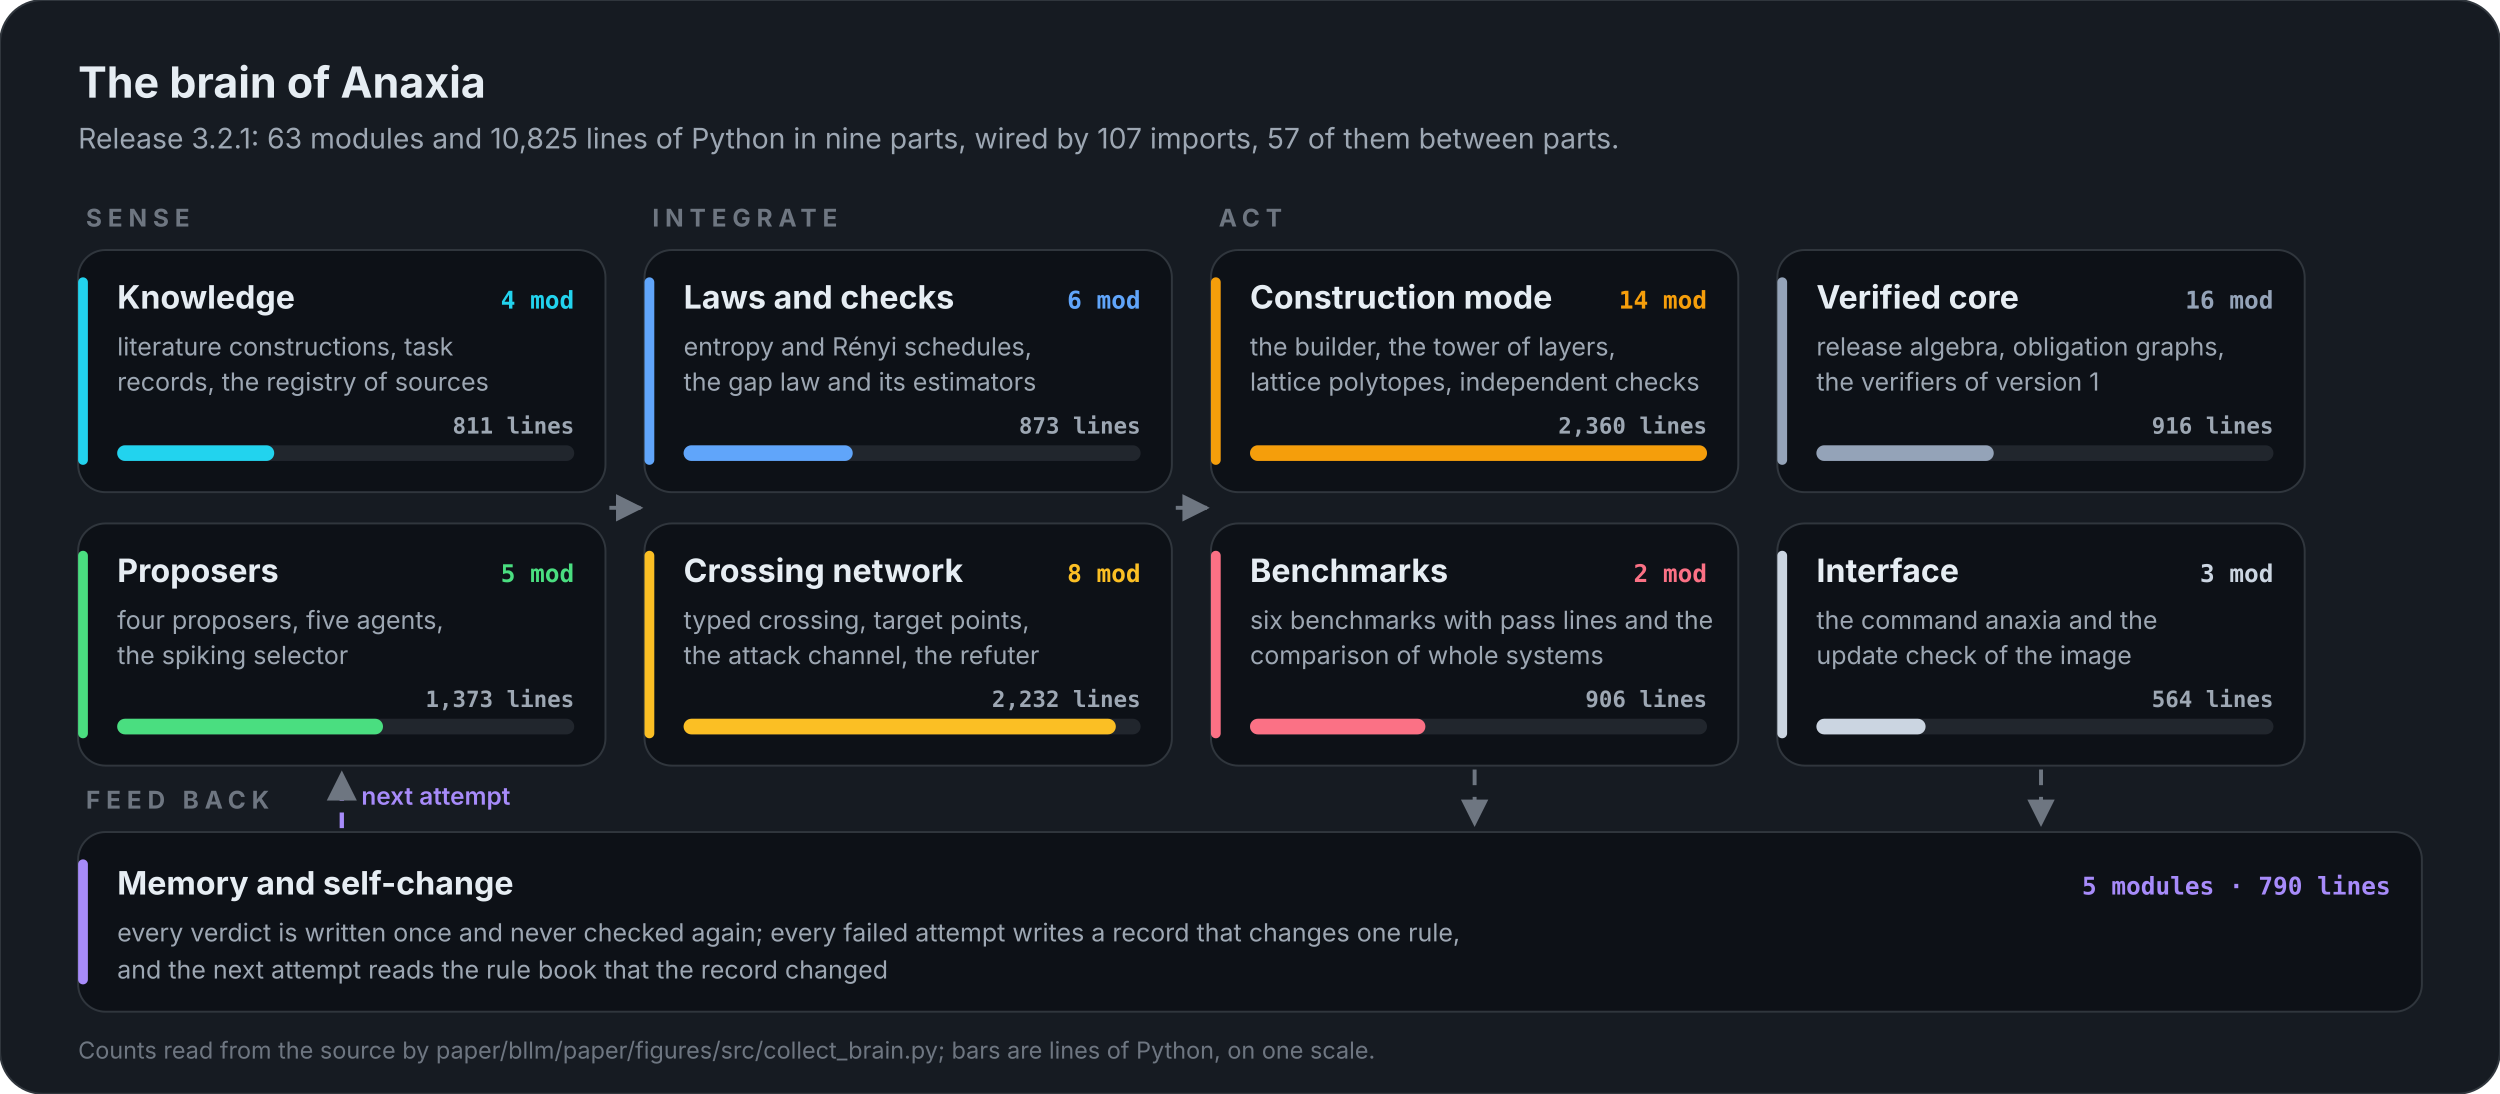
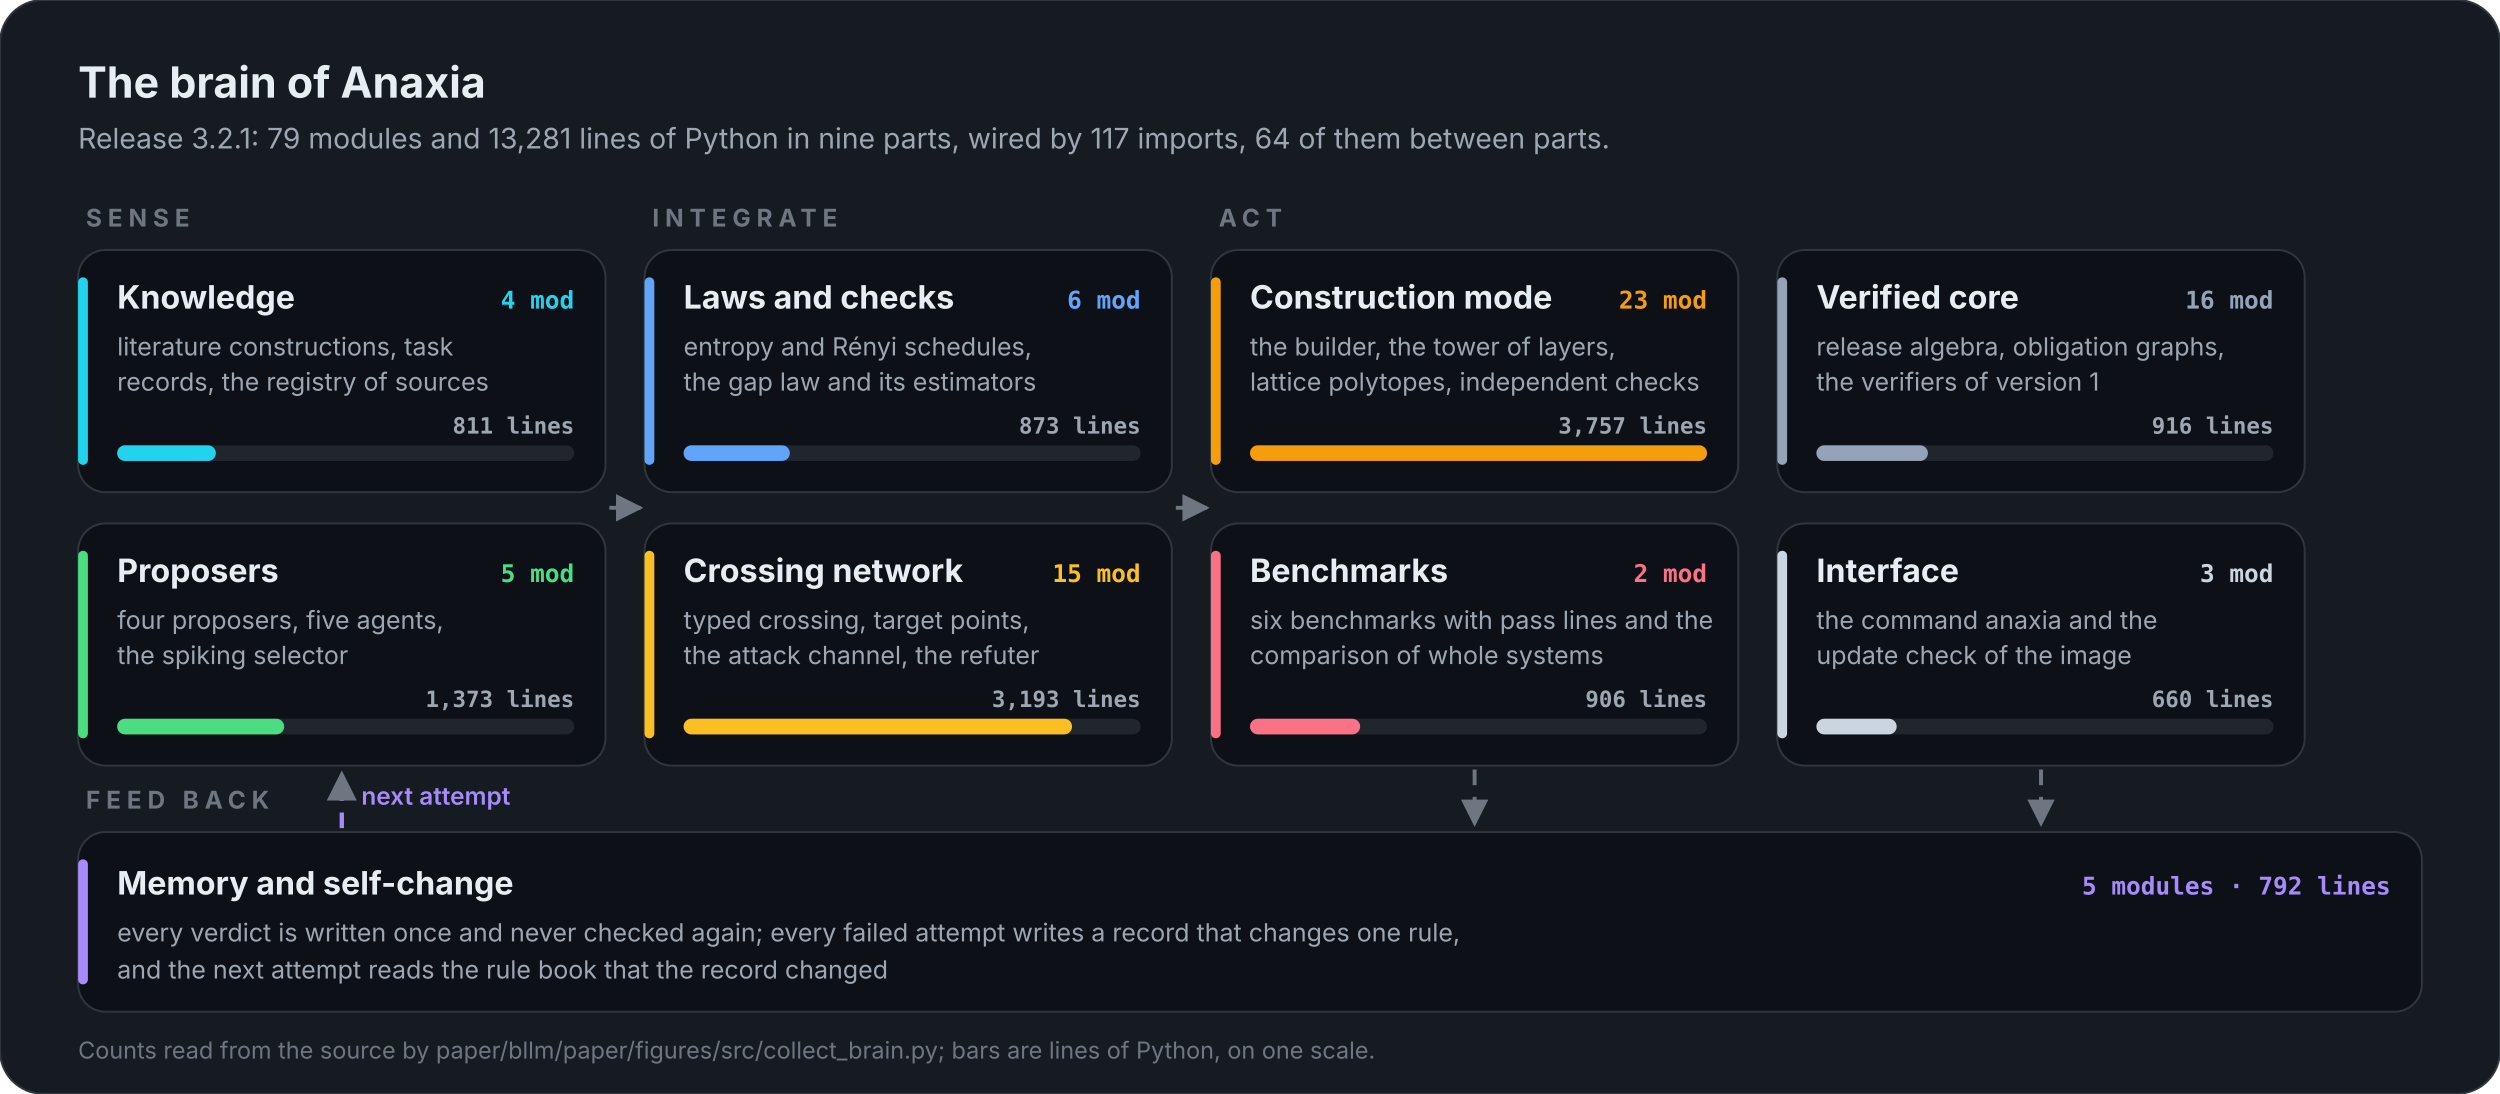
- <svg xmlns="http://www.w3.org/2000/svg" viewBox="0 0 1280 560" width="1280" height="560" role="img" aria-label="The brain of Anaxia: 63 modules in nine parts">
+ <svg xmlns="http://www.w3.org/2000/svg" viewBox="0 0 1280 560" width="1280" height="560" role="img" aria-label="The brain of Anaxia: 79 modules in nine parts">
  <style>@keyframes flow{to{stroke-dashoffset:-28}}@keyframes pulse{0%,100%{transform:scale(1)}50%{transform:scale(1.12)}}@keyframes rise{from{transform:scaleX(0)}to{transform:scaleX(1)}}[marker-end]{stroke-dasharray:8 6;animation:flow 1.4s linear infinite}.pulse{transform-box:fill-box;transform-origin:center;animation:pulse 2.4s ease-in-out infinite}.rise{transform-box:fill-box;transform-origin:left;animation:rise 1.8s cubic-bezier(.2,.8,.2,1) both}@keyframes draw{from{stroke-dashoffset:1}to{stroke-dashoffset:0}}.draw{stroke-dasharray:1;stroke-dashoffset:1;animation:draw 1.1s cubic-bezier(.4,0,.2,1) forwards}@keyframes orbit{to{transform:rotate(360deg)}}.orbit{transform-box:fill-box;transform-origin:center;animation:orbit 12s linear infinite}@keyframes grow{from{transform:scaleY(0)}to{transform:scaleY(1)}}.grow{transform-box:fill-box;transform-origin:bottom;animation:grow 1.6s cubic-bezier(.2,.8,.2,1) both}@keyframes fade{from{opacity:0;transform:translateY(10px)}to{opacity:1;transform:none}}.fade{animation:fade .9s cubic-bezier(.2,.8,.2,1) both}@keyframes ping{0%{opacity:.7;transform:scale(1)}100%{opacity:0;transform:scale(2.6)}}.ping{transform-box:fill-box;transform-origin:center;animation:ping 2.2s cubic-bezier(0,0,.2,1) infinite}@keyframes sweep{0%,55%{transform:translateX(-100%)}100%{transform:translateX(100%)}}.sweep{transform-box:fill-box;animation:sweep 7s ease-in-out infinite}@keyframes march{to{stroke-dashoffset:-24}}.march{stroke-dasharray:3 9;animation:march 2s linear infinite}</style>
  <style>@media (prefers-reduced-motion:reduce){*{animation:none!important}.draw{stroke-dashoffset:0!important}.ping,.sweep{display:none}}</style>
  <defs>
    <marker id="ar" viewBox="0 0 10 10" refX="9" refY="5" markerWidth="7" markerHeight="7" orient="auto-start-reverse">
      <path d="M0,0 L10,5 L0,10 z" fill="#6e7681" />
    </marker>
  </defs>
  <rect width="1280" height="560" rx="22" fill="#161b22" stroke="#30363d" />
  <text x="40.0" y="50.0" font-family="Inter, 'Segoe UI', Roboto, Helvetica, Arial, sans-serif" font-size="22" font-weight="700" fill="#e6edf3" text-anchor="start">The brain of Anaxia</text>
-   <text x="40.0" y="76.0" font-family="Inter, 'Segoe UI', Roboto, Helvetica, Arial, sans-serif" font-size="14.5" font-weight="400" fill="#9da7b3" text-anchor="start">Release 3.2.1: 63 modules and 10,825 lines of Python in nine parts, wired by 107 imports, 57 of them between parts.</text>
+   <text x="40.0" y="76.0" font-family="Inter, 'Segoe UI', Roboto, Helvetica, Arial, sans-serif" font-size="14.5" font-weight="400" fill="#9da7b3" text-anchor="start">Release 3.2.1: 79 modules and 13,281 lines of Python in nine parts, wired by 117 imports, 64 of them between parts.</text>
  <text x="44.0" y="116.0" font-family="Inter, 'Segoe UI', Roboto, Helvetica, Arial, sans-serif" font-size="12.5" font-weight="700" fill="#6e7681" text-anchor="start" letter-spacing="3">SENSE</text>
  <rect x="40" y="128" width="270" height="124" rx="14" fill="#0d1117" stroke="#30363d" />
  <rect x="40" y="142" width="5" height="96" rx="2.5" fill="#22d3ee" />
  <text x="60.0" y="158.0" font-family="Inter, 'Segoe UI', Roboto, Helvetica, Arial, sans-serif" font-size="16.5" font-weight="700" fill="#e6edf3" text-anchor="start">Knowledge</text>
  <text x="294.0" y="158.0" font-family="'JetBrains Mono', 'SFMono-Regular', Menlo, Consolas, monospace" font-size="12.5" font-weight="700" fill="#22d3ee" text-anchor="end">4 mod</text>
  <text x="60.0" y="182.0" font-family="Inter, 'Segoe UI', Roboto, Helvetica, Arial, sans-serif" font-size="12.8" font-weight="400" fill="#9da7b3" text-anchor="start">literature constructions, task</text>
  <text x="60.0" y="200.0" font-family="Inter, 'Segoe UI', Roboto, Helvetica, Arial, sans-serif" font-size="12.8" font-weight="400" fill="#9da7b3" text-anchor="start">records, the registry of sources</text>
  <rect x="60" y="228" width="234" height="8" rx="4" fill="#21262d" />
-   <rect class="rise" x="60" y="228" width="80.4" height="8" rx="4" fill="#22d3ee" />
+   <rect class="rise" x="60" y="228" width="50.5" height="8" rx="4" fill="#22d3ee" />
  <text x="294.0" y="222.0" font-family="'JetBrains Mono', 'SFMono-Regular', Menlo, Consolas, monospace" font-size="11.5" font-weight="600" fill="#9da7b3" text-anchor="end">811 lines</text>
  <rect x="40" y="268" width="270" height="124" rx="14" fill="#0d1117" stroke="#30363d" />
  <rect x="40" y="282" width="5" height="96" rx="2.5" fill="#4ade80" />
  <text x="60.0" y="298.0" font-family="Inter, 'Segoe UI', Roboto, Helvetica, Arial, sans-serif" font-size="16.5" font-weight="700" fill="#e6edf3" text-anchor="start">Proposers</text>
  <text x="294.0" y="298.0" font-family="'JetBrains Mono', 'SFMono-Regular', Menlo, Consolas, monospace" font-size="12.5" font-weight="700" fill="#4ade80" text-anchor="end">5 mod</text>
  <text x="60.0" y="322.0" font-family="Inter, 'Segoe UI', Roboto, Helvetica, Arial, sans-serif" font-size="12.8" font-weight="400" fill="#9da7b3" text-anchor="start">four proposers, five agents,</text>
  <text x="60.0" y="340.0" font-family="Inter, 'Segoe UI', Roboto, Helvetica, Arial, sans-serif" font-size="12.8" font-weight="400" fill="#9da7b3" text-anchor="start">the spiking selector</text>
  <rect x="60" y="368" width="234" height="8" rx="4" fill="#21262d" />
-   <rect class="rise" x="60" y="368" width="136.1" height="8" rx="4" fill="#4ade80" />
+   <rect class="rise" x="60" y="368" width="85.5" height="8" rx="4" fill="#4ade80" />
  <text x="294.0" y="362.0" font-family="'JetBrains Mono', 'SFMono-Regular', Menlo, Consolas, monospace" font-size="11.5" font-weight="600" fill="#9da7b3" text-anchor="end">1,373 lines</text>
  <text x="334.0" y="116.0" font-family="Inter, 'Segoe UI', Roboto, Helvetica, Arial, sans-serif" font-size="12.5" font-weight="700" fill="#6e7681" text-anchor="start" letter-spacing="3">INTEGRATE</text>
  <rect x="330" y="128" width="270" height="124" rx="14" fill="#0d1117" stroke="#30363d" />
  <rect x="330" y="142" width="5" height="96" rx="2.5" fill="#60a5fa" />
  <text x="350.0" y="158.0" font-family="Inter, 'Segoe UI', Roboto, Helvetica, Arial, sans-serif" font-size="16.5" font-weight="700" fill="#e6edf3" text-anchor="start">Laws and checks</text>
  <text x="584.0" y="158.0" font-family="'JetBrains Mono', 'SFMono-Regular', Menlo, Consolas, monospace" font-size="12.5" font-weight="700" fill="#60a5fa" text-anchor="end">6 mod</text>
  <text x="350.0" y="182.0" font-family="Inter, 'Segoe UI', Roboto, Helvetica, Arial, sans-serif" font-size="12.8" font-weight="400" fill="#9da7b3" text-anchor="start">entropy and Rényi schedules,</text>
  <text x="350.0" y="200.0" font-family="Inter, 'Segoe UI', Roboto, Helvetica, Arial, sans-serif" font-size="12.8" font-weight="400" fill="#9da7b3" text-anchor="start">the gap law and its estimators</text>
  <rect x="350" y="228" width="234" height="8" rx="4" fill="#21262d" />
-   <rect class="rise" x="350" y="228" width="86.6" height="8" rx="4" fill="#60a5fa" />
+   <rect class="rise" x="350" y="228" width="54.4" height="8" rx="4" fill="#60a5fa" />
  <text x="584.0" y="222.0" font-family="'JetBrains Mono', 'SFMono-Regular', Menlo, Consolas, monospace" font-size="11.5" font-weight="600" fill="#9da7b3" text-anchor="end">873 lines</text>
  <rect x="330" y="268" width="270" height="124" rx="14" fill="#0d1117" stroke="#30363d" />
  <rect x="330" y="282" width="5" height="96" rx="2.5" fill="#fbbf24" />
  <text x="350.0" y="298.0" font-family="Inter, 'Segoe UI', Roboto, Helvetica, Arial, sans-serif" font-size="16.5" font-weight="700" fill="#e6edf3" text-anchor="start">Crossing network</text>
-   <text x="584.0" y="298.0" font-family="'JetBrains Mono', 'SFMono-Regular', Menlo, Consolas, monospace" font-size="12.5" font-weight="700" fill="#fbbf24" text-anchor="end">8 mod</text>
+   <text x="584.0" y="298.0" font-family="'JetBrains Mono', 'SFMono-Regular', Menlo, Consolas, monospace" font-size="12.5" font-weight="700" fill="#fbbf24" text-anchor="end">15 mod</text>
  <text x="350.0" y="322.0" font-family="Inter, 'Segoe UI', Roboto, Helvetica, Arial, sans-serif" font-size="12.8" font-weight="400" fill="#9da7b3" text-anchor="start">typed crossing, target points,</text>
  <text x="350.0" y="340.0" font-family="Inter, 'Segoe UI', Roboto, Helvetica, Arial, sans-serif" font-size="12.8" font-weight="400" fill="#9da7b3" text-anchor="start">the attack channel, the refuter</text>
  <rect x="350" y="368" width="234" height="8" rx="4" fill="#21262d" />
-   <rect class="rise" x="350" y="368" width="221.3" height="8" rx="4" fill="#fbbf24" />
-   <text x="584.0" y="362.0" font-family="'JetBrains Mono', 'SFMono-Regular', Menlo, Consolas, monospace" font-size="11.5" font-weight="600" fill="#9da7b3" text-anchor="end">2,232 lines</text>
+   <rect class="rise" x="350" y="368" width="198.9" height="8" rx="4" fill="#fbbf24" />
+   <text x="584.0" y="362.0" font-family="'JetBrains Mono', 'SFMono-Regular', Menlo, Consolas, monospace" font-size="11.5" font-weight="600" fill="#9da7b3" text-anchor="end">3,193 lines</text>
  <text x="624.0" y="116.0" font-family="Inter, 'Segoe UI', Roboto, Helvetica, Arial, sans-serif" font-size="12.5" font-weight="700" fill="#6e7681" text-anchor="start" letter-spacing="3">ACT</text>
  <rect x="620" y="128" width="270" height="124" rx="14" fill="#0d1117" stroke="#30363d" />
  <rect x="620" y="142" width="5" height="96" rx="2.5" fill="#f59e0b" />
  <text x="640.0" y="158.0" font-family="Inter, 'Segoe UI', Roboto, Helvetica, Arial, sans-serif" font-size="16.5" font-weight="700" fill="#e6edf3" text-anchor="start">Construction mode</text>
-   <text x="874.0" y="158.0" font-family="'JetBrains Mono', 'SFMono-Regular', Menlo, Consolas, monospace" font-size="12.5" font-weight="700" fill="#f59e0b" text-anchor="end">14 mod</text>
+   <text x="874.0" y="158.0" font-family="'JetBrains Mono', 'SFMono-Regular', Menlo, Consolas, monospace" font-size="12.5" font-weight="700" fill="#f59e0b" text-anchor="end">23 mod</text>
  <text x="640.0" y="182.0" font-family="Inter, 'Segoe UI', Roboto, Helvetica, Arial, sans-serif" font-size="12.8" font-weight="400" fill="#9da7b3" text-anchor="start">the builder, the tower of layers,</text>
  <text x="640.0" y="200.0" font-family="Inter, 'Segoe UI', Roboto, Helvetica, Arial, sans-serif" font-size="12.8" font-weight="400" fill="#9da7b3" text-anchor="start">lattice polytopes, independent checks</text>
  <rect x="640" y="228" width="234" height="8" rx="4" fill="#21262d" />
  <rect class="rise" x="640" y="228" width="234.0" height="8" rx="4" fill="#f59e0b" />
-   <text x="874.0" y="222.0" font-family="'JetBrains Mono', 'SFMono-Regular', Menlo, Consolas, monospace" font-size="11.5" font-weight="600" fill="#9da7b3" text-anchor="end">2,360 lines</text>
+   <text x="874.0" y="222.0" font-family="'JetBrains Mono', 'SFMono-Regular', Menlo, Consolas, monospace" font-size="11.5" font-weight="600" fill="#9da7b3" text-anchor="end">3,757 lines</text>
  <rect x="620" y="268" width="270" height="124" rx="14" fill="#0d1117" stroke="#30363d" />
  <rect x="620" y="282" width="5" height="96" rx="2.5" fill="#fb7185" />
  <text x="640.0" y="298.0" font-family="Inter, 'Segoe UI', Roboto, Helvetica, Arial, sans-serif" font-size="16.5" font-weight="700" fill="#e6edf3" text-anchor="start">Benchmarks</text>
  <text x="874.0" y="298.0" font-family="'JetBrains Mono', 'SFMono-Regular', Menlo, Consolas, monospace" font-size="12.5" font-weight="700" fill="#fb7185" text-anchor="end">2 mod</text>
  <text x="640.0" y="322.0" font-family="Inter, 'Segoe UI', Roboto, Helvetica, Arial, sans-serif" font-size="12.8" font-weight="400" fill="#9da7b3" text-anchor="start">six benchmarks with pass lines and the</text>
  <text x="640.0" y="340.0" font-family="Inter, 'Segoe UI', Roboto, Helvetica, Arial, sans-serif" font-size="12.8" font-weight="400" fill="#9da7b3" text-anchor="start">comparison of whole systems</text>
  <rect x="640" y="368" width="234" height="8" rx="4" fill="#21262d" />
-   <rect class="rise" x="640" y="368" width="89.8" height="8" rx="4" fill="#fb7185" />
+   <rect class="rise" x="640" y="368" width="56.4" height="8" rx="4" fill="#fb7185" />
  <text x="874.0" y="362.0" font-family="'JetBrains Mono', 'SFMono-Regular', Menlo, Consolas, monospace" font-size="11.5" font-weight="600" fill="#9da7b3" text-anchor="end">906 lines</text>
  <rect x="910" y="128" width="270" height="124" rx="14" fill="#0d1117" stroke="#30363d" />
  <rect x="910" y="142" width="5" height="96" rx="2.5" fill="#94a3b8" />
  <text x="930.0" y="158.0" font-family="Inter, 'Segoe UI', Roboto, Helvetica, Arial, sans-serif" font-size="16.5" font-weight="700" fill="#e6edf3" text-anchor="start">Verified core</text>
  <text x="1164.0" y="158.0" font-family="'JetBrains Mono', 'SFMono-Regular', Menlo, Consolas, monospace" font-size="12.5" font-weight="700" fill="#94a3b8" text-anchor="end">16 mod</text>
  <text x="930.0" y="182.0" font-family="Inter, 'Segoe UI', Roboto, Helvetica, Arial, sans-serif" font-size="12.8" font-weight="400" fill="#9da7b3" text-anchor="start">release algebra, obligation graphs,</text>
  <text x="930.0" y="200.0" font-family="Inter, 'Segoe UI', Roboto, Helvetica, Arial, sans-serif" font-size="12.8" font-weight="400" fill="#9da7b3" text-anchor="start">the verifiers of version 1</text>
  <rect x="930" y="228" width="234" height="8" rx="4" fill="#21262d" />
-   <rect class="rise" x="930" y="228" width="90.8" height="8" rx="4" fill="#94a3b8" />
+   <rect class="rise" x="930" y="228" width="57.1" height="8" rx="4" fill="#94a3b8" />
  <text x="1164.0" y="222.0" font-family="'JetBrains Mono', 'SFMono-Regular', Menlo, Consolas, monospace" font-size="11.5" font-weight="600" fill="#9da7b3" text-anchor="end">916 lines</text>
  <rect x="910" y="268" width="270" height="124" rx="14" fill="#0d1117" stroke="#30363d" />
  <rect x="910" y="282" width="5" height="96" rx="2.5" fill="#cbd5e1" />
  <text x="930.0" y="298.0" font-family="Inter, 'Segoe UI', Roboto, Helvetica, Arial, sans-serif" font-size="16.5" font-weight="700" fill="#e6edf3" text-anchor="start">Interface</text>
  <text x="1164.0" y="298.0" font-family="'JetBrains Mono', 'SFMono-Regular', Menlo, Consolas, monospace" font-size="12.5" font-weight="700" fill="#cbd5e1" text-anchor="end">3 mod</text>
  <text x="930.0" y="322.0" font-family="Inter, 'Segoe UI', Roboto, Helvetica, Arial, sans-serif" font-size="12.8" font-weight="400" fill="#9da7b3" text-anchor="start">the command anaxia and the</text>
  <text x="930.0" y="340.0" font-family="Inter, 'Segoe UI', Roboto, Helvetica, Arial, sans-serif" font-size="12.8" font-weight="400" fill="#9da7b3" text-anchor="start">update check of the image</text>
  <rect x="930" y="368" width="234" height="8" rx="4" fill="#21262d" />
-   <rect class="rise" x="930" y="368" width="55.9" height="8" rx="4" fill="#cbd5e1" />
-   <text x="1164.0" y="362.0" font-family="'JetBrains Mono', 'SFMono-Regular', Menlo, Consolas, monospace" font-size="11.5" font-weight="600" fill="#9da7b3" text-anchor="end">564 lines</text>
+   <rect class="rise" x="930" y="368" width="41.1" height="8" rx="4" fill="#cbd5e1" />
+   <text x="1164.0" y="362.0" font-family="'JetBrains Mono', 'SFMono-Regular', Menlo, Consolas, monospace" font-size="11.5" font-weight="600" fill="#9da7b3" text-anchor="end">660 lines</text>
  <line x1="312" y1="260" x2="328" y2="260" stroke="#6e7681" stroke-width="2" marker-end="url(#ar)" />
  <line x1="602" y1="260" x2="618" y2="260" stroke="#6e7681" stroke-width="2" marker-end="url(#ar)" />
  <text x="44.0" y="414.0" font-family="Inter, 'Segoe UI', Roboto, Helvetica, Arial, sans-serif" font-size="12.5" font-weight="700" fill="#6e7681" text-anchor="start" letter-spacing="3">FEED BACK</text>
  <rect x="40" y="426" width="1200" height="92" rx="14" fill="#0d1117" stroke="#30363d" />
  <rect x="40" y="440" width="5" height="64" rx="2.5" fill="#a78bfa" />
  <text x="60.0" y="458.0" font-family="Inter, 'Segoe UI', Roboto, Helvetica, Arial, sans-serif" font-size="16.5" font-weight="700" fill="#e6edf3" text-anchor="start">Memory and self-change</text>
  <text x="60.0" y="482.0" font-family="Inter, 'Segoe UI', Roboto, Helvetica, Arial, sans-serif" font-size="12.8" font-weight="400" fill="#9da7b3" text-anchor="start">every verdict is written once and never checked again; every failed attempt writes a record that changes one rule,</text>
  <text x="60.0" y="501.0" font-family="Inter, 'Segoe UI', Roboto, Helvetica, Arial, sans-serif" font-size="12.8" font-weight="400" fill="#9da7b3" text-anchor="start">and the next attempt reads the rule book that the record changed</text>
-   <text x="1224.0" y="458.0" font-family="'JetBrains Mono', 'SFMono-Regular', Menlo, Consolas, monospace" font-size="12.5" font-weight="700" fill="#a78bfa" text-anchor="end">5 modules · 790 lines</text>
+   <text x="1224.0" y="458.0" font-family="'JetBrains Mono', 'SFMono-Regular', Menlo, Consolas, monospace" font-size="12.5" font-weight="700" fill="#a78bfa" text-anchor="end">5 modules · 792 lines</text>
  <line x1="755.0" y1="394" x2="755.0" y2="422" stroke="#6e7681" stroke-width="2" marker-end="url(#ar)" />
  <line x1="1045.0" y1="394" x2="1045.0" y2="422" stroke="#6e7681" stroke-width="2" marker-end="url(#ar)" />
  <path d="M175.0,424 L175.0,396" fill="none" stroke="#a78bfa" stroke-width="2.2" stroke-dasharray="6 5" marker-end="url(#ar)" />
  <text x="185.0" y="412.0" font-family="Inter, 'Segoe UI', Roboto, Helvetica, Arial, sans-serif" font-size="12.5" font-weight="600" fill="#a78bfa" text-anchor="start">next attempt</text>
  <text x="40.0" y="542.0" font-family="Inter, 'Segoe UI', Roboto, Helvetica, Arial, sans-serif" font-size="12" font-weight="400" fill="#6e7681" text-anchor="start">Counts read from the source by paper/bllm/paper/figures/src/collect_brain.py; bars are lines of Python, on one scale.</text>
</svg>
